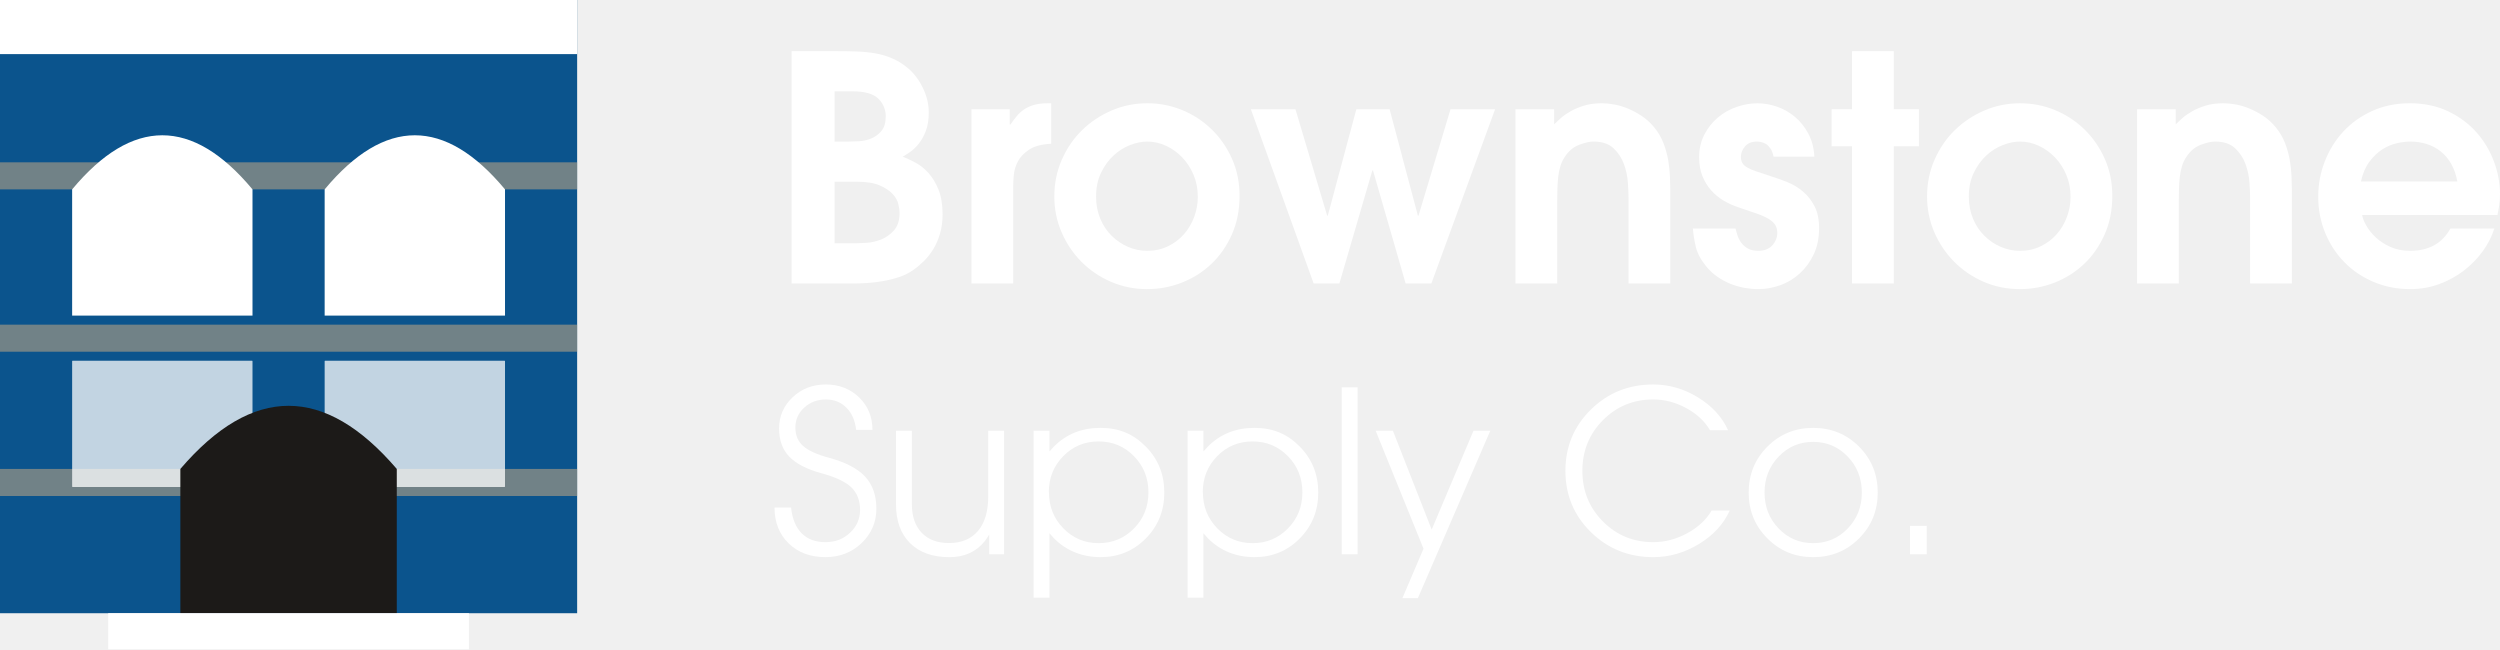
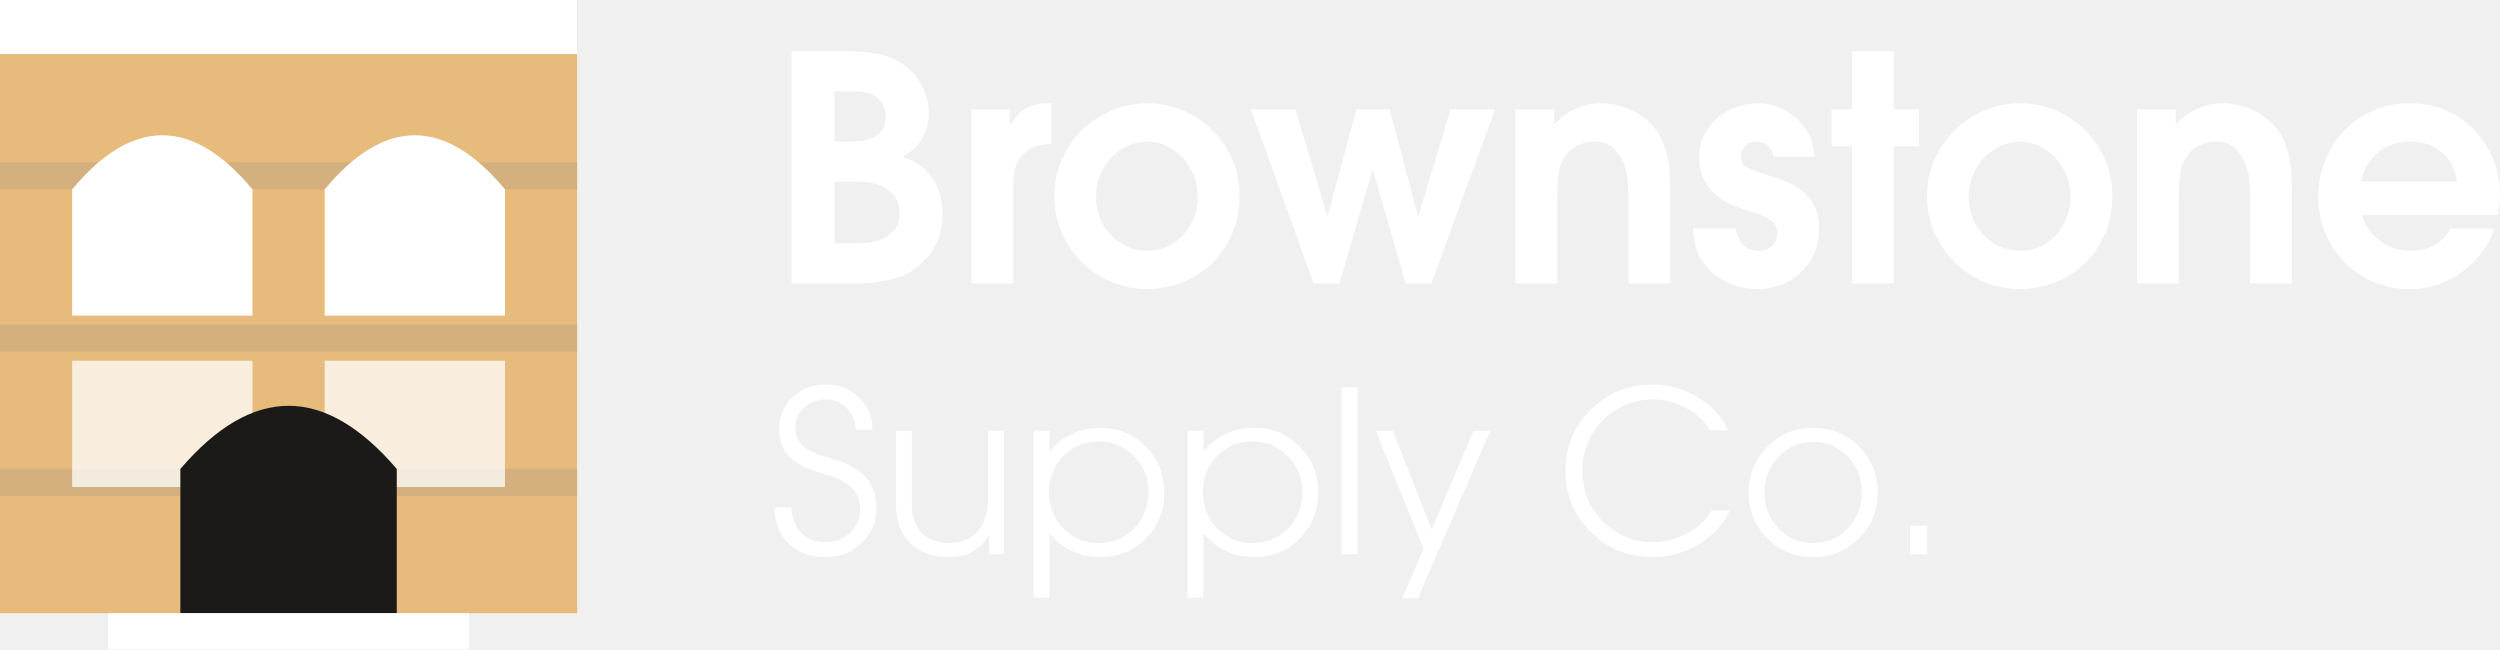
<svg xmlns="http://www.w3.org/2000/svg" id="Layer_2" data-name="Layer 2" viewBox="0 0 1714.68 445.33">
  <defs>
    <style>
      .cls-1 {
        fill: #1c1a18;
      }

      .cls-2, .cls-3 {
        fill: #fff;
      }

      .cls-4 {
-         fill: #0b548d;
-       }
- 
-       .cls-5 {
        fill: #c4a882;
        isolation: isolate;
        opacity: .55;
      }

      .cls-3 {
        opacity: .75;
      }
+ 
+       .cls-5 {
+         fill: #e6bb7c;
+       }
    </style>
  </defs>
  <g id="Layer_1-2" data-name="Layer 1">
    <g>
-       <g>
-         <rect class="cls-4" width="395.85" height="420.59" />
-         <rect class="cls-2" width="395.85" height="37.11" />
-         <rect class="cls-5" y="111.33" width="395.85" height="18.56" />
-         <rect class="cls-5" y="222.67" width="395.85" height="18.56" />
-         <rect class="cls-5" y="321.63" width="395.85" height="18.56" />
-         <path class="cls-2" d="M49.48,216.48v-86.59c41.23-49.48,82.47-49.48,123.7,0v86.59H49.48Z" />
-         <path class="cls-2" d="M222.67,216.48v-86.59c41.23-49.48,82.47-49.48,123.7,0v86.59h-123.7Z" />
-         <rect class="cls-3" x="49.48" y="247.41" width="123.7" height="86.59" rx=".33" ry=".33" />
-         <rect class="cls-3" x="222.67" y="247.41" width="123.7" height="86.59" rx=".33" ry=".33" />
-         <path class="cls-1" d="M123.7,420.59v-98.96c49.48-57.73,98.96-57.73,148.44,0v98.96H123.7Z" />
-         <rect class="cls-2" x="74.22" y="420.59" width="247.41" height="24.74" />
-       </g>
+       <rect class="cls-5" width="395.85" height="420.59" />
+       <rect class="cls-2" width="395.85" height="37.11" />
+       <rect class="cls-4" y="111.33" width="395.85" height="18.56" />
+       <rect class="cls-4" y="222.67" width="395.85" height="18.56" />
+       <rect class="cls-4" y="321.63" width="395.85" height="18.56" />
+       <path class="cls-2" d="M49.48,216.48v-86.59c41.23-49.48,82.47-49.48,123.7,0v86.59H49.48Z" />
+       <path class="cls-2" d="M222.67,216.48v-86.59c41.23-49.48,82.47-49.48,123.7,0v86.59h-123.7Z" />
+       <rect class="cls-3" x="49.48" y="247.41" width="123.7" height="86.59" rx=".33" ry=".33" />
+       <rect class="cls-3" x="222.67" y="247.41" width="123.7" height="86.59" rx=".33" ry=".33" />
+       <path class="cls-1" d="M123.7,420.59v-98.96c49.48-57.73,98.96-57.73,148.44,0v98.96H123.7Z" />
+       <rect class="cls-2" x="74.22" y="420.59" width="247.41" height="24.74" />
      <g>
        <path class="cls-2" d="M542.91,35.09h31.44c4.45,0,8.86.07,13.24.22,4.38.14,8.65.58,12.81,1.29,4.16.72,8.18,1.94,12.06,3.66,3.88,1.72,7.54,4.09,10.98,7.11,4.02,3.59,7.28,8.07,9.8,13.46,2.51,5.38,3.77,10.8,3.77,16.26,0,5.03-.68,9.3-2.05,12.81-1.37,3.52-3.01,6.46-4.95,8.83-1.94,2.37-3.91,4.24-5.92,5.6-2.01,1.37-3.66,2.41-4.95,3.12,2.58,1.01,5.49,2.37,8.72,4.09,3.23,1.72,6.21,4.09,8.94,7.11,2.72,3.01,5.02,6.82,6.89,11.41,1.86,4.6,2.8,10.27,2.8,17.01,0,4.74-.58,9.08-1.72,13.03-1.15,3.95-2.66,7.47-4.52,10.55-1.87,3.09-3.98,5.81-6.35,8.18s-4.77,4.41-7.21,6.14c-3.01,2.15-6.35,3.84-10.01,5.06-3.66,1.22-7.4,2.15-11.2,2.8-3.8.65-7.43,1.08-10.87,1.29s-6.46.32-9.04.32h-42.63V35.09ZM572.41,97.1h9.69c1.72,0,4.02-.07,6.89-.22,2.87-.14,5.67-.75,8.4-1.83,2.73-1.08,5.09-2.8,7.11-5.17,2.01-2.37,3.01-5.71,3.01-10.01,0-4.74-1.69-8.79-5.06-12.17-3.38-3.37-9.3-5.06-17.76-5.06h-12.27v34.45ZM572.41,166.86h14.86c1.43,0,3.8-.11,7.11-.32,3.3-.22,6.6-.97,9.91-2.26,3.3-1.29,6.24-3.37,8.83-6.24,2.58-2.87,3.88-6.89,3.88-12.06,0-1.58-.29-3.59-.86-6.03-.58-2.44-1.9-4.77-3.98-7-2.08-2.22-5.03-4.16-8.83-5.81-3.81-1.65-8.94-2.48-15.4-2.48h-15.5v42.2Z" />
        <path class="cls-2" d="M666.29,74.92h26.27v10.55h.43c1.29-1.86,2.65-3.69,4.09-5.49,1.43-1.79,3.12-3.37,5.06-4.74,1.94-1.36,4.23-2.44,6.89-3.23,2.65-.79,5.85-1.18,9.58-1.18h2.37v27.78c-6.46.29-11.49,1.62-15.07,3.98-3.59,2.37-6.17,5.06-7.75,8.07-1.58,3.01-2.51,6.1-2.8,9.26-.29,3.16-.43,5.6-.43,7.32v67.18h-28.64v-119.5Z" />
        <path class="cls-2" d="M786.87,198.3c-8.9,0-17.23-1.69-24.98-5.06-7.75-3.37-14.5-7.97-20.24-13.78-5.74-5.81-10.26-12.56-13.57-20.24-3.3-7.68-4.95-15.83-4.95-24.44,0-9.04,1.72-17.47,5.17-25.3,3.45-7.82,8.07-14.57,13.89-20.24,5.81-5.67,12.56-10.15,20.24-13.46,7.68-3.3,15.83-4.95,24.44-4.95s16.51,1.58,24.12,4.74c7.61,3.16,14.32,7.57,20.13,13.24,5.81,5.67,10.44,12.38,13.89,20.13,3.45,7.75,5.17,16.22,5.17,25.41,0,9.76-1.76,18.59-5.28,26.48-3.52,7.9-8.18,14.61-14,20.13-5.81,5.53-12.53,9.8-20.13,12.81-7.61,3.01-15.58,4.52-23.9,4.52ZM786.87,172.03c5.17,0,9.91-1.04,14.21-3.12,4.31-2.08,7.97-4.84,10.98-8.29,3.01-3.44,5.35-7.39,7-11.84,1.65-4.45,2.48-9.04,2.48-13.78,0-5.45-.97-10.48-2.91-15.07-1.94-4.59-4.52-8.58-7.75-11.95-3.23-3.37-6.93-6.03-11.09-7.97-4.17-1.94-8.47-2.91-12.92-2.91-3.73,0-7.64.79-11.74,2.37-4.09,1.58-7.86,3.95-11.3,7.11-3.45,3.16-6.32,7.11-8.61,11.84-2.3,4.74-3.45,10.19-3.45,16.36,0,5.6.97,10.7,2.91,15.29,1.94,4.6,4.56,8.51,7.86,11.74,3.3,3.23,7.03,5.74,11.2,7.54,4.16,1.8,8.54,2.69,13.13,2.69Z" />
        <path class="cls-2" d="M857.93,74.92h30.58l21.75,72.99h.43l19.59-72.99h22.82l19.38,72.99h.43l21.96-72.99h30.58l-43.71,119.5h-17.66l-22.39-77.52h-.43l-22.61,77.52h-17.66l-43.06-119.5Z" />
        <path class="cls-2" d="M1039.44,74.92h26.49v10.34c1.15-1.15,2.65-2.55,4.52-4.2,1.86-1.65,4.12-3.23,6.78-4.74,2.66-1.51,5.74-2.8,9.26-3.88,3.52-1.08,7.57-1.62,12.17-1.62,2.58,0,5.45.29,8.61.86,3.16.58,6.35,1.54,9.58,2.91,3.23,1.37,6.39,3.09,9.47,5.17,3.08,2.08,5.85,4.63,8.29,7.64,2.72,3.3,4.84,6.93,6.35,10.87,1.51,3.95,2.58,7.86,3.23,11.73.65,3.88,1.04,7.57,1.18,11.09.14,3.52.22,6.43.22,8.72v64.6h-28.64v-59c0-2.44-.15-5.81-.43-10.12-.29-4.31-1.18-8.54-2.69-12.7-1.51-4.16-3.88-7.79-7.11-10.87-3.23-3.09-7.86-4.63-13.89-4.63-2.58,0-5.85.75-9.8,2.26-3.95,1.51-7.21,4.27-9.8,8.29-1.29,1.87-2.3,3.98-3.01,6.35-.72,2.37-1.22,4.88-1.51,7.54-.29,2.66-.47,5.35-.54,8.07-.07,2.73-.11,5.38-.11,7.97v56.84h-28.64v-119.5Z" />
        <path class="cls-2" d="M1216.43,107.43c-.43-2.29-1.15-4.16-2.15-5.6-1.01-1.43-2.04-2.48-3.12-3.12-1.08-.65-2.19-1.08-3.34-1.29-1.15-.22-2.08-.32-2.8-.32-3.59,0-6.32,1.11-8.18,3.34-1.87,2.23-2.8,4.56-2.8,7,0,1.72.32,3.16.97,4.31.65,1.15,1.76,2.19,3.34,3.12,1.58.94,3.66,1.83,6.24,2.69s5.81,1.94,9.69,3.23c3.73,1.15,7.57,2.51,11.52,4.09,3.95,1.58,7.54,3.73,10.77,6.46,3.23,2.73,5.88,6.1,7.97,10.12,2.08,4.02,3.12,9.04,3.12,15.07,0,6.75-1.22,12.7-3.66,17.87-2.44,5.17-5.64,9.55-9.58,13.13-3.95,3.59-8.4,6.28-13.35,8.07-4.95,1.79-10.01,2.69-15.18,2.69-3.01,0-6.14-.29-9.37-.86-3.23-.58-6.39-1.47-9.47-2.69-3.09-1.22-6.1-2.83-9.04-4.84-2.94-2.01-5.57-4.45-7.86-7.32-3.73-4.59-6.1-9.11-7.11-13.56-1.01-4.45-1.65-8.54-1.94-12.27h29.28c.29,1.29.72,2.84,1.29,4.63.57,1.8,1.43,3.48,2.58,5.06,1.15,1.58,2.65,2.91,4.52,3.98,1.86,1.08,4.31,1.61,7.32,1.61,2.29,0,4.27-.39,5.92-1.18,1.65-.79,2.98-1.79,3.98-3.01,1-1.22,1.76-2.51,2.26-3.88.5-1.36.75-2.69.75-3.98,0-2.15-.43-3.98-1.29-5.49-.86-1.51-2.33-2.91-4.41-4.2-2.08-1.29-4.84-2.55-8.29-3.77-3.45-1.22-7.75-2.69-12.92-4.41-3.45-1.15-6.75-2.65-9.91-4.52-3.16-1.86-6-4.2-8.5-7-2.51-2.8-4.52-6.06-6.03-9.8-1.51-3.73-2.26-8.04-2.26-12.92,0-5.74,1.18-10.91,3.55-15.5,2.37-4.59,5.45-8.51,9.26-11.73,3.8-3.23,8.11-5.67,12.92-7.32,4.81-1.65,9.58-2.48,14.32-2.48,4.45,0,8.94.79,13.46,2.37,4.52,1.58,8.61,3.91,12.27,7,3.66,3.09,6.71,6.93,9.15,11.52,2.44,4.6,3.8,9.83,4.09,15.72h-27.99Z" />
        <path class="cls-2" d="M1270.26,100.33h-14v-25.41h14v-39.83h28.64v39.83h17.23v25.41h-17.23v94.1h-28.64v-94.1Z" />
        <path class="cls-2" d="M1385.46,198.3c-8.9,0-17.23-1.69-24.98-5.06-7.75-3.37-14.5-7.97-20.24-13.78-5.74-5.81-10.26-12.56-13.57-20.24-3.3-7.68-4.95-15.83-4.95-24.44,0-9.04,1.72-17.47,5.17-25.3,3.45-7.82,8.07-14.57,13.89-20.24,5.81-5.67,12.56-10.15,20.24-13.46,7.68-3.3,15.83-4.95,24.44-4.95s16.51,1.58,24.12,4.74c7.61,3.16,14.32,7.57,20.13,13.24,5.81,5.67,10.44,12.38,13.89,20.13,3.45,7.75,5.17,16.22,5.17,25.41,0,9.76-1.76,18.59-5.28,26.48-3.52,7.9-8.18,14.61-14,20.13-5.81,5.53-12.53,9.8-20.13,12.81-7.61,3.01-15.58,4.52-23.9,4.52ZM1385.46,172.03c5.17,0,9.91-1.04,14.21-3.12,4.31-2.08,7.97-4.84,10.98-8.29,3.01-3.44,5.35-7.39,7-11.84,1.65-4.45,2.48-9.04,2.48-13.78,0-5.45-.97-10.48-2.91-15.07-1.94-4.59-4.52-8.58-7.75-11.95-3.23-3.37-6.93-6.03-11.09-7.97-4.17-1.94-8.47-2.91-12.92-2.91-3.73,0-7.64.79-11.74,2.37-4.09,1.58-7.86,3.95-11.3,7.11-3.45,3.16-6.32,7.11-8.61,11.84-2.3,4.74-3.45,10.19-3.45,16.36,0,5.6.97,10.7,2.91,15.29,1.94,4.6,4.56,8.51,7.86,11.74,3.3,3.23,7.03,5.74,11.2,7.54,4.16,1.8,8.54,2.69,13.13,2.69Z" />
        <path class="cls-2" d="M1465.77,74.92h26.49v10.34c1.15-1.15,2.65-2.55,4.52-4.2,1.86-1.65,4.12-3.23,6.78-4.74,2.66-1.51,5.74-2.8,9.26-3.88,3.52-1.08,7.57-1.62,12.17-1.62,2.58,0,5.45.29,8.61.86,3.16.58,6.35,1.54,9.58,2.91,3.23,1.37,6.39,3.09,9.47,5.17,3.08,2.08,5.85,4.63,8.29,7.64,2.72,3.3,4.84,6.93,6.35,10.87,1.51,3.95,2.58,7.86,3.23,11.73.65,3.88,1.04,7.57,1.18,11.09.14,3.52.22,6.43.22,8.72v64.6h-28.64v-59c0-2.44-.15-5.81-.43-10.12-.29-4.31-1.18-8.54-2.69-12.7-1.51-4.16-3.88-7.79-7.11-10.87-3.23-3.09-7.86-4.63-13.89-4.63-2.58,0-5.85.75-9.8,2.26-3.95,1.51-7.21,4.27-9.8,8.29-1.29,1.87-2.3,3.98-3.01,6.35-.72,2.37-1.22,4.88-1.51,7.54-.29,2.66-.47,5.35-.54,8.07-.07,2.73-.11,5.38-.11,7.97v56.84h-28.64v-119.5Z" />
        <path class="cls-2" d="M1620.15,147.48c.29,2.01,1.22,4.41,2.8,7.21,1.58,2.8,3.73,5.49,6.46,8.07,2.72,2.58,6.06,4.77,10.01,6.57,3.95,1.8,8.51,2.69,13.67,2.69,12.77,0,21.96-5.09,27.56-15.29h30.15c-1.72,5.46-4.38,10.66-7.97,15.61-3.59,4.95-7.9,9.37-12.92,13.24-5.03,3.88-10.66,6.96-16.9,9.26s-12.89,3.45-19.92,3.45c-9.04,0-17.44-1.65-25.19-4.95-7.75-3.3-14.43-7.82-20.02-13.57-5.6-5.74-9.98-12.45-13.13-20.13-3.16-7.68-4.74-15.9-4.74-24.65s1.51-16.58,4.52-24.33c3.01-7.75,7.25-14.57,12.7-20.46,5.45-5.88,12.06-10.58,19.81-14.1,7.75-3.52,16.37-5.28,25.84-5.28s18.48,1.83,26.16,5.49c7.68,3.66,14.14,8.43,19.38,14.32,5.24,5.89,9.26,12.56,12.06,20.02,2.8,7.47,4.2,14.93,4.2,22.39,0,2.87-.18,5.49-.54,7.86-.36,2.37-.75,4.56-1.18,6.57h-92.8ZM1685.4,124.44c-.86-4.74-2.3-8.83-4.31-12.27-2.01-3.45-4.45-6.28-7.32-8.51-2.87-2.22-6.07-3.88-9.58-4.95-3.52-1.08-7.21-1.61-11.09-1.61-2.87,0-6,.4-9.37,1.18-3.37.79-6.64,2.19-9.8,4.2-3.16,2.01-6.07,4.77-8.72,8.29-2.66,3.52-4.63,8.07-5.92,13.67h66.1Z" />
        <path class="cls-2" d="M587.2,294.84c-.71-6.4-2.93-11.48-6.66-15.23-3.73-3.75-8.44-5.63-14.14-5.63s-10.79,1.86-14.82,5.59c-4.03,3.73-6.05,8.29-6.05,13.68s1.76,9.45,5.29,12.62c3.52,3.17,9.51,5.9,17.97,8.16,11.28,3.07,19.48,7.38,24.62,12.92,5.11,5.54,7.67,12.87,7.67,21.99s-3.38,17.12-10.13,23.54-15.02,9.64-24.8,9.64c-10.38,0-18.8-3.15-25.25-9.45-6.45-6.3-9.68-14.49-9.68-24.56h11.34c.86,7.76,3.29,13.66,7.3,17.69,4.01,4.03,9.44,6.05,16.3,6.05s12.28-2.15,16.86-6.46c4.59-4.31,6.88-9.56,6.88-15.76s-2.01-11.59-6.02-15.42c-3.99-3.78-10.78-6.98-20.36-9.6-10.19-2.77-17.61-6.6-22.25-11.49-4.61-4.84-6.92-11.24-6.92-19.2,0-8.46,3.1-15.62,9.3-21.46,6.2-5.84,13.79-8.77,22.76-8.77s16.73,2.96,22.83,8.88c6.1,5.92,9.15,13.34,9.15,22.26h-11.19Z" />
        <path class="cls-2" d="M625.42,345.7c0,8.42,2.24,14.98,6.73,19.69,4.48,4.71,10.71,7.07,18.67,7.07,8.62,0,15.27-2.77,19.95-8.31,4.69-5.54,7.03-13.45,7.03-23.73v-44.97h10.88v84.72h-10.2v-13.6c-.86,1.56-1.87,3.07-3.02,4.54-5.85,7.36-13.96,11.03-24.34,11.03-11.49,0-20.46-3.2-26.91-9.6-6.45-6.4-9.67-15.27-9.67-26.6v-50.49h10.88v50.26Z" />
        <path class="cls-2" d="M708.93,295.44h10.88v14.21l3.02-3.33c8.46-8.57,19.12-12.85,31.97-12.85s22.66,4.28,31.1,12.85c8.44,8.57,12.66,19.07,12.66,31.52s-4.22,22.88-12.66,31.44c-8.44,8.57-18.81,12.85-31.1,12.85s-23.43-4.31-31.89-12.92l-3.1-3.48v44.21h-10.88v-114.5ZM753.52,372.53c9.57,0,17.66-3.36,24.26-10.09,6.6-6.73,9.9-14.98,9.9-24.75s-3.3-18.04-9.9-24.79c-6.6-6.75-14.69-10.13-24.26-10.13s-17.66,3.36-24.26,10.09-9.9,14.98-9.9,24.75h.08c0,9.78,3.3,18.04,9.9,24.79,6.6,6.75,14.66,10.13,24.19,10.13Z" />
        <path class="cls-2" d="M814.52,295.44h10.88v14.21l3.02-3.33c8.46-8.57,19.12-12.85,31.97-12.85s22.66,4.28,31.1,12.85c8.44,8.57,12.66,19.07,12.66,31.52s-4.22,22.88-12.66,31.44c-8.44,8.57-18.81,12.85-31.1,12.85s-23.43-4.31-31.89-12.92l-3.1-3.48v44.21h-10.88v-114.5ZM859.11,372.53c9.57,0,17.66-3.36,24.26-10.09,6.6-6.73,9.9-14.98,9.9-24.75s-3.3-18.04-9.9-24.79c-6.6-6.75-14.69-10.13-24.26-10.13s-17.66,3.36-24.26,10.09-9.9,14.98-9.9,24.75h.08c0,9.78,3.3,18.04,9.9,24.79,6.6,6.75,14.66,10.13,24.19,10.13Z" />
        <path class="cls-2" d="M920.25,265.66h10.88v114.5h-10.88v-114.5Z" />
        <path class="cls-2" d="M972.48,410.25h-10.62l14.49-33.89v-.04l-32.82-80.87h11.83l26.57,67.72h.05l28.63-67.72h11.53l-49.66,114.81Z" />
        <path class="cls-2" d="M1186.37,350.16c-4.18,9.27-11.21,16.92-21.09,22.94-9.88,6.02-20.33,9.03-31.37,9.03-16.83,0-31.08-5.72-42.74-17.16-11.67-11.44-17.5-25.44-17.5-42.02s5.83-30.6,17.5-42.06c11.66-11.46,25.91-17.19,42.74-17.19,10.78,0,21,2.95,30.65,8.84,9.65,5.9,16.54,13.4,20.67,22.52h-12.4c-3.63-6.2-9.08-11.26-16.36-15.19-7.28-3.93-14.8-5.9-22.56-5.9-13.6,0-25.11,4.74-34.5,14.21-9.4,9.47-14.1,21.06-14.1,34.77s4.7,25.28,14.1,34.73c9.4,9.45,20.9,14.17,34.5,14.17,8.01,0,15.76-2.03,23.24-6.08,7.48-4.06,13.09-9.26,16.82-15.61h12.39Z" />
        <path class="cls-2" d="M1212.22,369.28c-8.57-8.57-12.85-19.05-12.85-31.44s4.28-22.95,12.85-31.52,19.02-12.85,31.37-12.85,22.94,4.28,31.48,12.85c8.54,8.57,12.81,19.07,12.81,31.52s-4.27,22.88-12.81,31.44c-8.54,8.57-19.03,12.85-31.48,12.85s-22.8-4.28-31.37-12.85ZM1267.31,362.48c6.45-6.7,9.67-14.91,9.67-24.64s-3.23-17.95-9.67-24.68c-6.45-6.73-14.36-10.09-23.73-10.09s-17.21,3.36-23.66,10.09c-6.45,6.73-9.67,14.95-9.67,24.68s3.22,17.94,9.67,24.64c6.45,6.7,14.33,10.05,23.66,10.05s17.28-3.35,23.73-10.05Z" />
        <path class="cls-2" d="M1310.02,360.67h11.49v19.5h-11.49v-19.5Z" />
      </g>
    </g>
  </g>
</svg>
